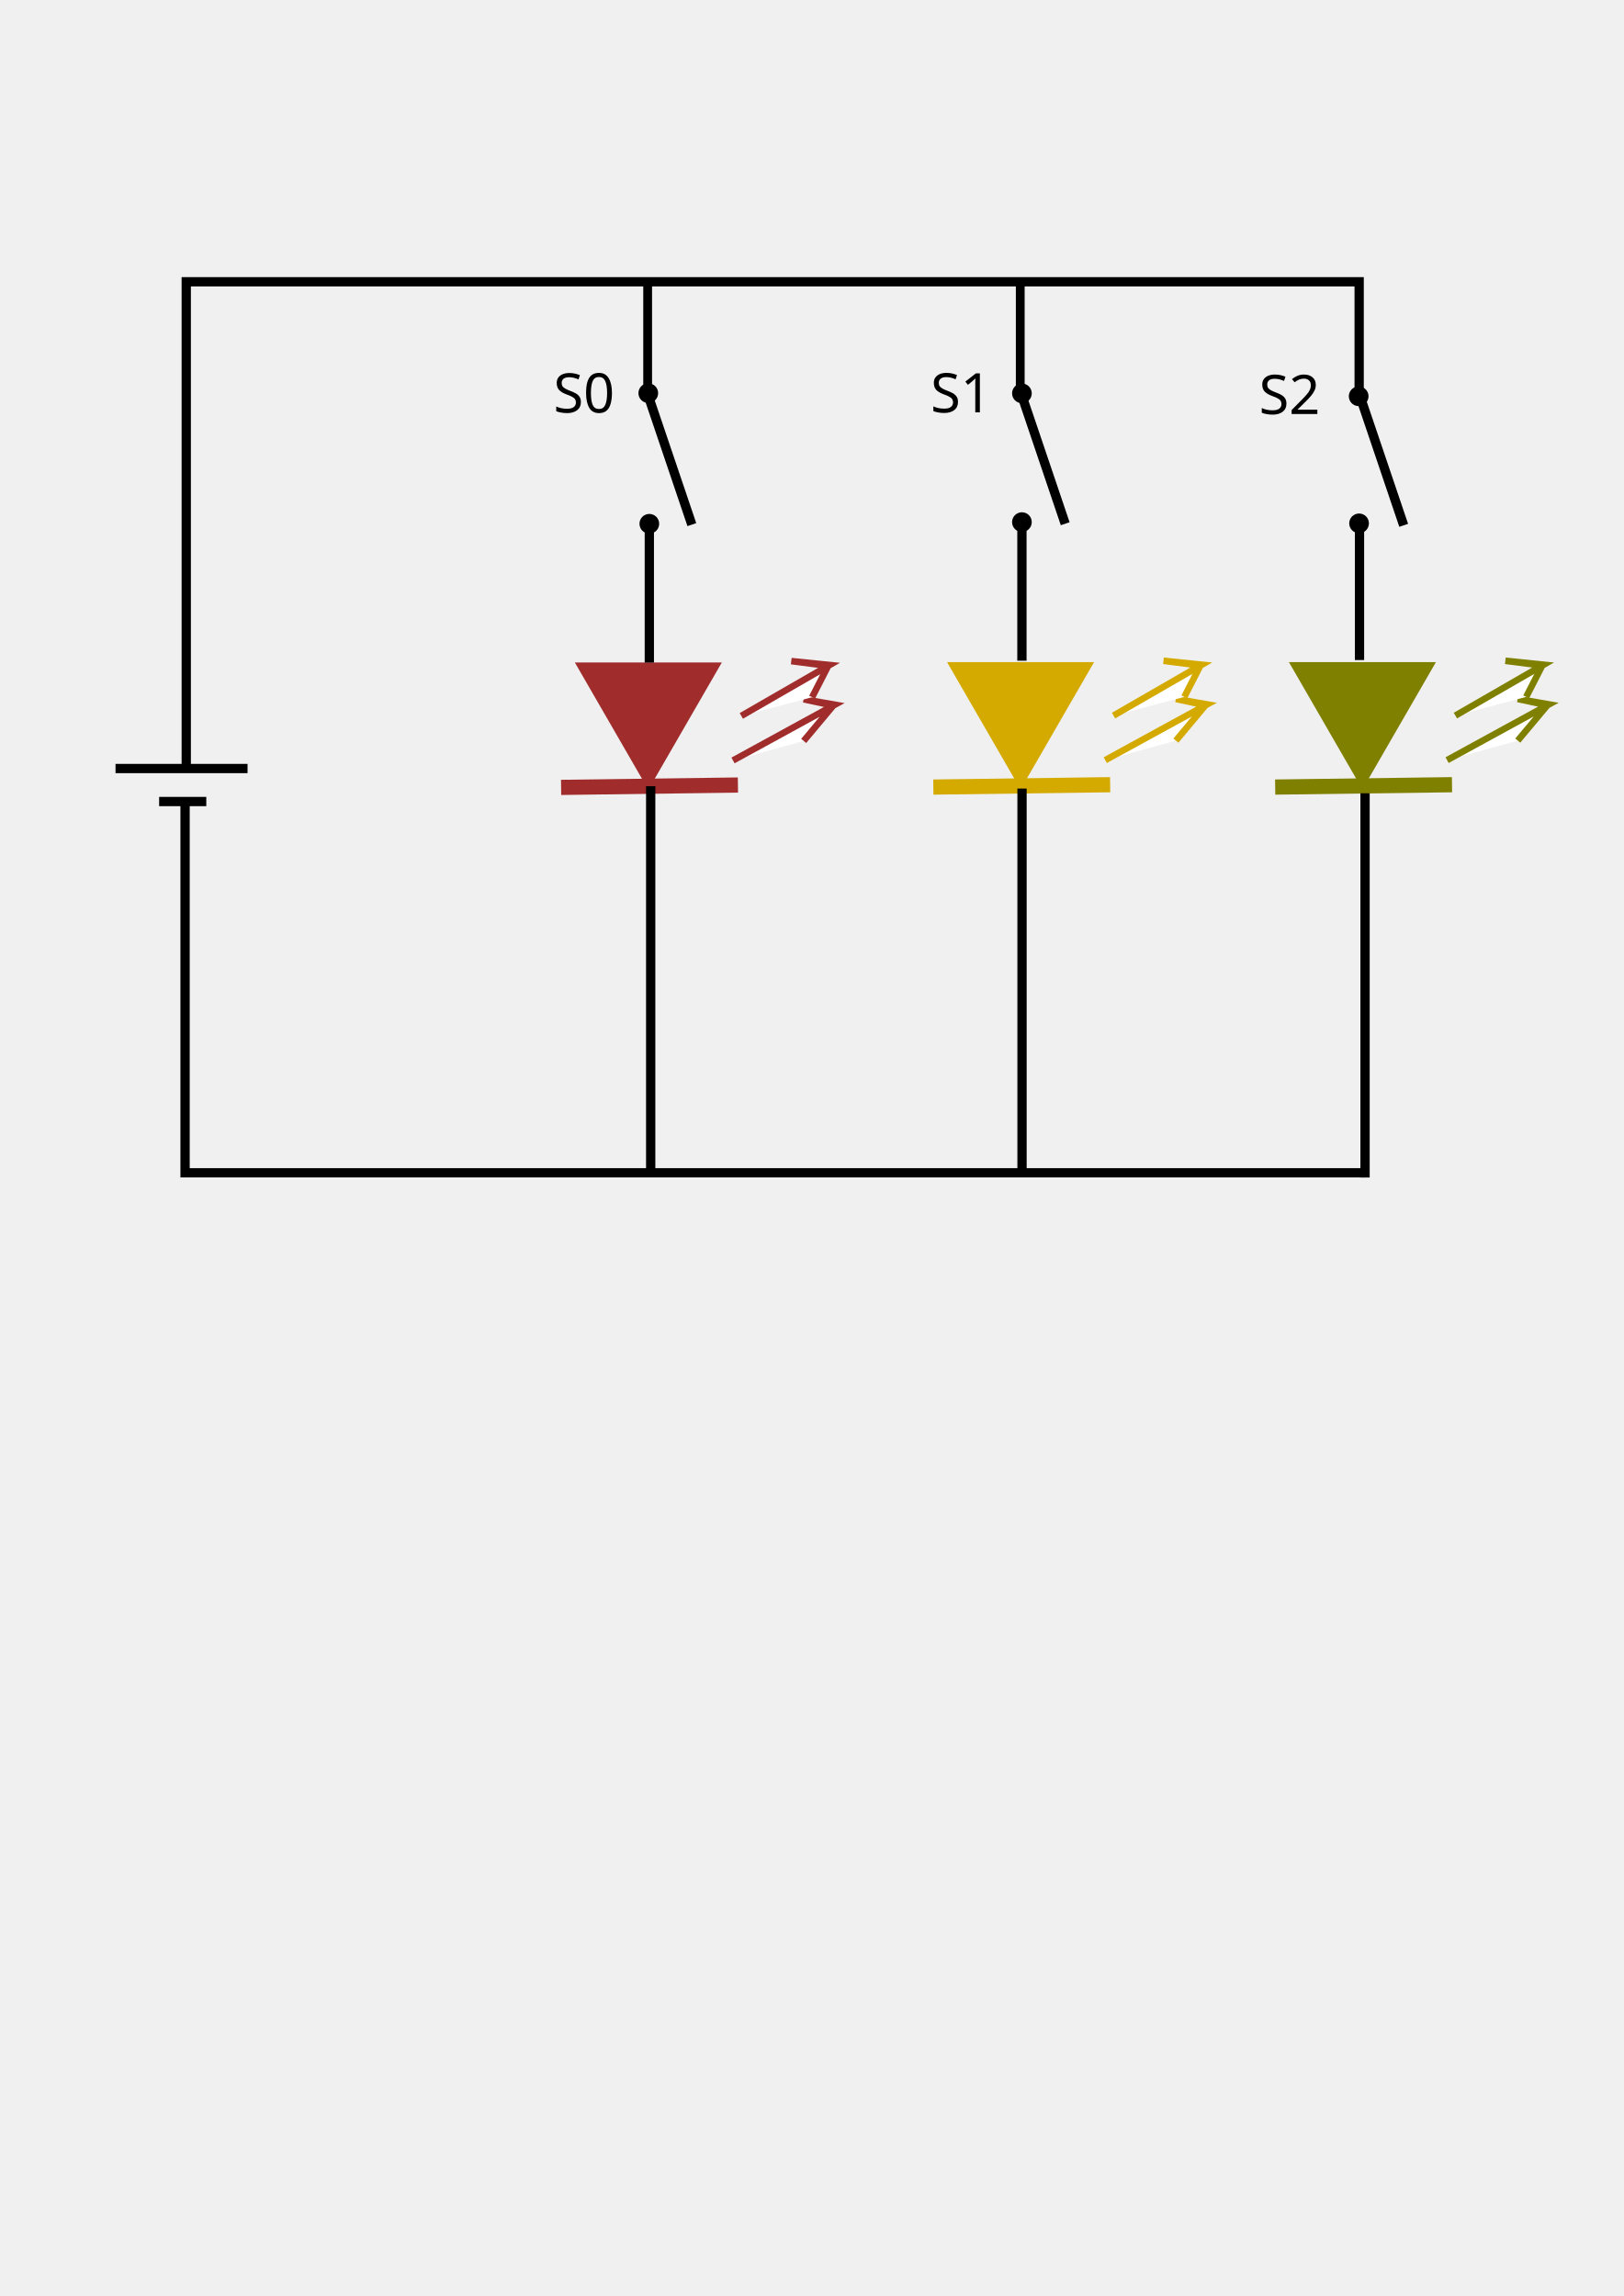
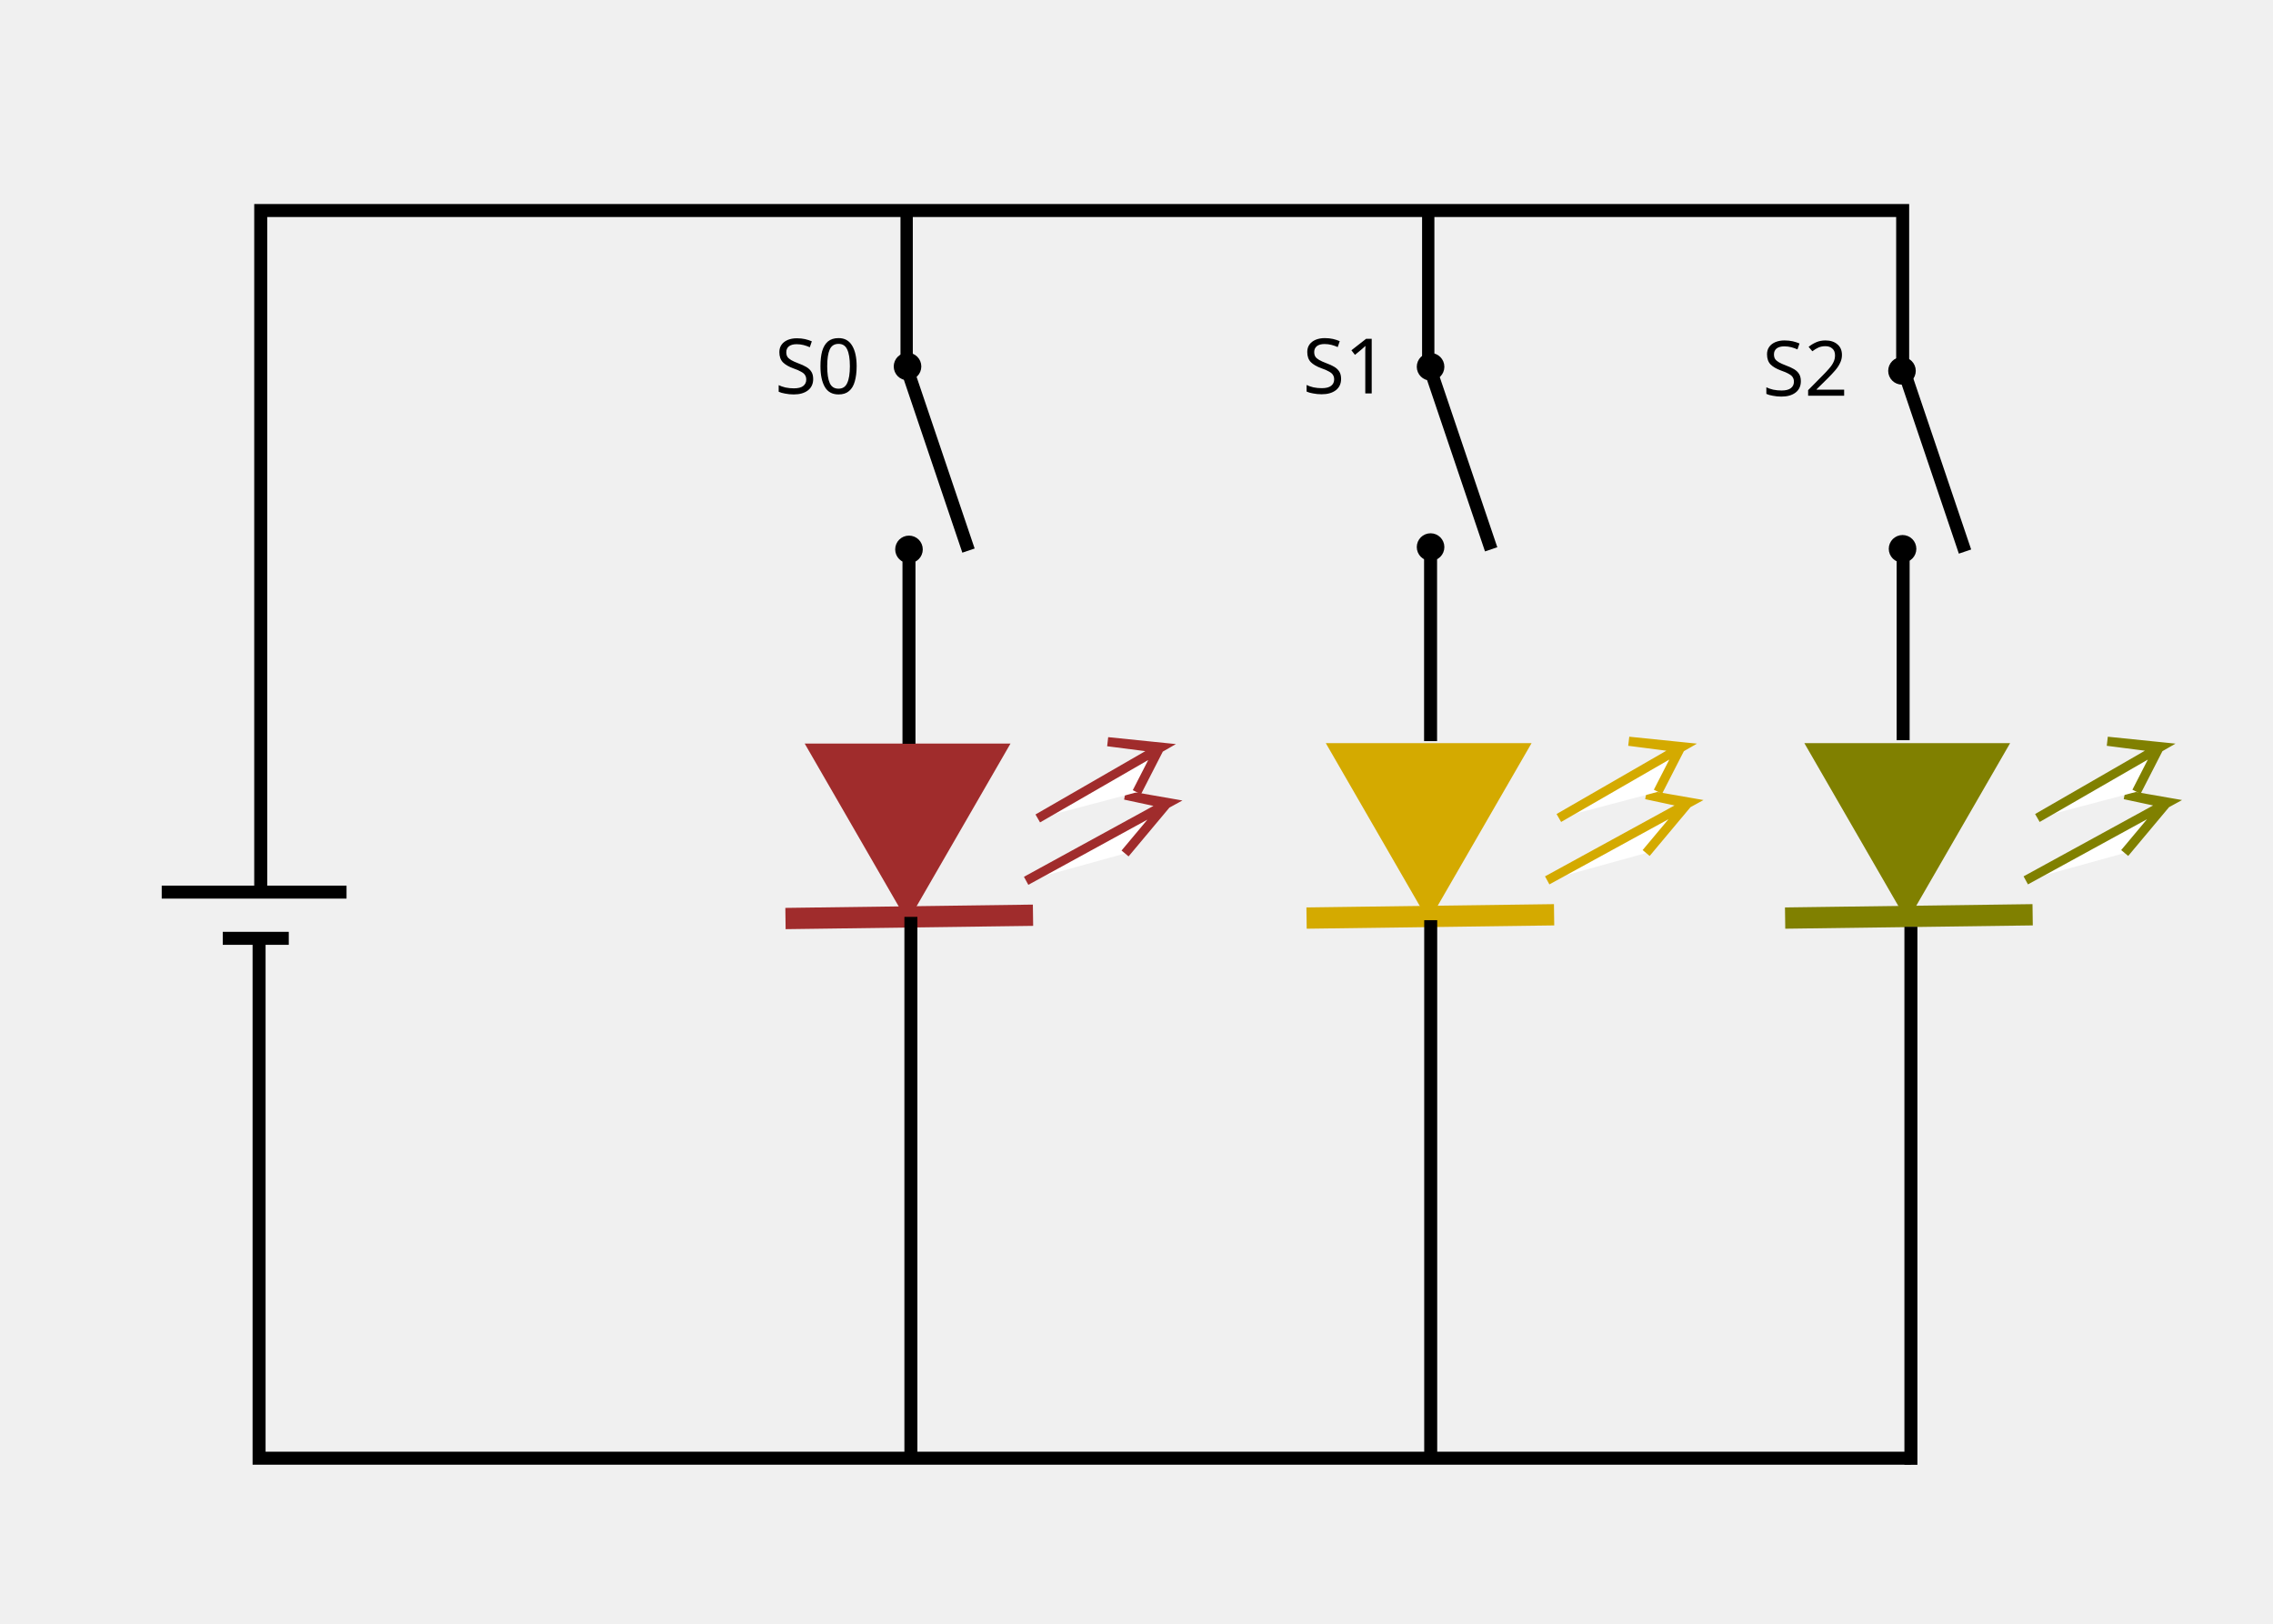
- <svg xmlns="http://www.w3.org/2000/svg" width="210mm" height="297mm" viewBox="0 0 210 297" version="1.1" id="svg8">
+ <svg xmlns="http://www.w3.org/2000/svg" width="210mm" height="150mm" viewBox="0 0 210 150" version="1.1" id="svg8">
  <defs id="defs2" />
-   <g id="layer1">
-     <path id="path3733" d="m 83.852,102.158 -4.753,-8.233 -4.753,-8.233 9.506,0 9.506,0 -4.753,8.233 z" style="fill:#a02c2c;stroke-width:0.265" />
-     <path style="fill:none;stroke:#a02c2c;stroke-width:1.965;stroke-linecap:butt;stroke-linejoin:miter;stroke-miterlimit:4;stroke-dasharray:none;stroke-opacity:1" d="m 72.57,101.853 22.869,-0.305 v 0" id="path3735" />
-     <path style="fill:#ffffff;stroke:#a02c2c;stroke-width:0.845;stroke-linecap:butt;stroke-linejoin:miter;stroke-miterlimit:4;stroke-dasharray:none;stroke-opacity:1" d="m 94.803,98.369 13.178,-7.212 -4.038,-0.703 3.826,0.819 -3.826,4.569 v 0" id="path4542" />
-     <path style="fill:#ffffff;stroke:#a02c2c;stroke-width:0.845;stroke-linecap:butt;stroke-linejoin:miter;stroke-miterlimit:4;stroke-dasharray:none;stroke-opacity:1" d="m 95.878,92.606 11.417,-6.582 -4.953,-0.506 4.769,0.613 -2.078,4.056 v 0" id="path4542-3" />
-     <path id="path3733-7" d="m 131.994,102.116 -4.753,-8.233 -4.753,-8.233 9.506,0 9.506,0 -4.753,8.233 z" style="fill:#d4aa00;stroke-width:0.265" />
-     <path style="fill:none;stroke:#d4aa00;stroke-width:1.965;stroke-linecap:butt;stroke-linejoin:miter;stroke-miterlimit:4;stroke-dasharray:none;stroke-opacity:1" d="m 120.712,101.811 22.869,-0.305 v 0" id="path3735-5" />
-     <path style="fill:#ffffff;stroke:#d4aa00;stroke-width:0.845;stroke-linecap:butt;stroke-linejoin:miter;stroke-miterlimit:4;stroke-dasharray:none;stroke-opacity:1" d="m 142.945,98.328 13.178,-7.212 -4.038,-0.703 3.826,0.819 -3.826,4.569 v 0" id="path4542-35" />
-     <path style="fill:#ffffff;stroke:#d4aa00;stroke-width:0.845;stroke-linecap:butt;stroke-linejoin:miter;stroke-miterlimit:4;stroke-dasharray:none;stroke-opacity:1" d="m 144.019,92.565 11.417,-6.582 -4.953,-0.506 4.769,0.613 -2.078,4.056 v 0" id="path4542-3-6" />
-     <g id="g4756">
+   <g id="layer1" transform="translate(0,-147)">
+     <path id="path3733" d="m 83.852,232.158 -4.753,-8.233 -4.753,-8.233 9.506,0 9.506,0 -4.753,8.233 z" style="fill:#a02c2c;stroke-width:0.265" />
+     <path style="fill:none;stroke:#a02c2c;stroke-width:1.965;stroke-linecap:butt;stroke-linejoin:miter;stroke-miterlimit:4;stroke-dasharray:none;stroke-opacity:1" d="m 72.57,231.853 22.869,-0.305 v 0" id="path3735" />
+     <path style="fill:#ffffff;stroke:#a02c2c;stroke-width:0.845;stroke-linecap:butt;stroke-linejoin:miter;stroke-miterlimit:4;stroke-dasharray:none;stroke-opacity:1" d="m 94.803,228.369 13.178,-7.212 -4.038,-0.703 3.826,0.819 -3.826,4.569 v 0" id="path4542" />
+     <path style="fill:#ffffff;stroke:#a02c2c;stroke-width:0.845;stroke-linecap:butt;stroke-linejoin:miter;stroke-miterlimit:4;stroke-dasharray:none;stroke-opacity:1" d="m 95.878,222.606 11.417,-6.582 -4.953,-0.506 4.769,0.613 -2.078,4.056 v 0" id="path4542-3" />
+     <path id="path3733-7" d="m 131.994,232.116 -4.753,-8.233 -4.753,-8.233 9.506,0 9.506,-10e-6 -4.753,8.233 z" style="fill:#d4aa00;stroke-width:0.265" />
+     <path style="fill:none;stroke:#d4aa00;stroke-width:1.965;stroke-linecap:butt;stroke-linejoin:miter;stroke-miterlimit:4;stroke-dasharray:none;stroke-opacity:1" d="m 120.712,231.811 22.869,-0.305 v 0" id="path3735-5" />
+     <path style="fill:#ffffff;stroke:#d4aa00;stroke-width:0.845;stroke-linecap:butt;stroke-linejoin:miter;stroke-miterlimit:4;stroke-dasharray:none;stroke-opacity:1" d="m 142.945,228.328 13.178,-7.212 -4.038,-0.703 3.826,0.819 -3.826,4.569 v 0" id="path4542-35" />
+     <path style="fill:#ffffff;stroke:#d4aa00;stroke-width:0.845;stroke-linecap:butt;stroke-linejoin:miter;stroke-miterlimit:4;stroke-dasharray:none;stroke-opacity:1" d="m 144.019,222.565 11.417,-6.582 -4.953,-0.506 4.769,0.613 -2.078,4.056 v 0" id="path4542-3-6" />
+     <g id="g4756" transform="translate(0,130)">
      <path style="fill:#808000;stroke-width:0.265" d="m 176.207,102.116 -4.753,-8.233 -4.753,-8.233 9.506,0 9.506,0 -4.753,8.233 z" id="path3733-9" />
      <path id="path3735-1" d="m 164.925,101.811 22.869,-0.305 v 0" style="fill:none;stroke:#808000;stroke-width:1.965;stroke-linecap:butt;stroke-linejoin:miter;stroke-miterlimit:4;stroke-dasharray:none;stroke-opacity:1" />
      <path id="path4542-2" d="m 187.158,98.328 13.178,-7.212 -4.038,-0.703 3.826,0.819 -3.826,4.569 v 0" style="fill:#ffffff;stroke:#808000;stroke-width:0.845;stroke-linecap:butt;stroke-linejoin:miter;stroke-miterlimit:4;stroke-dasharray:none;stroke-opacity:1" />
      <path id="path4542-3-7" d="m 188.232,92.565 11.417,-6.582 -4.953,-0.506 4.769,0.613 -2.078,4.056 v 0" style="fill:#ffffff;stroke:#808000;stroke-width:0.845;stroke-linecap:butt;stroke-linejoin:miter;stroke-miterlimit:4;stroke-dasharray:none;stroke-opacity:1" />
    </g>
-     <path style="fill:none;stroke:#000000;stroke-width:1.2;stroke-linecap:butt;stroke-linejoin:miter;stroke-opacity:1;stroke-miterlimit:4;stroke-dasharray:none" d="m 176.547,102.615 v 49.702" id="path4690" />
-     <path style="fill:none;stroke:#000000;stroke-width:1.2;stroke-linecap:butt;stroke-linejoin:miter;stroke-opacity:1;stroke-miterlimit:4;stroke-dasharray:none" d="M 176.547,151.707 H 56.867 23.936 V 104.14" id="path4692" />
-     <path style="fill:none;stroke:#000000;stroke-width:1.2;stroke-linecap:butt;stroke-linejoin:miter;stroke-opacity:1;stroke-miterlimit:4;stroke-dasharray:none" d="m 20.582,103.682 h 6.098" id="path4694" />
-     <path style="fill:none;stroke:#000000;stroke-width:1.2;stroke-linecap:butt;stroke-linejoin:miter;stroke-opacity:1;stroke-miterlimit:4;stroke-dasharray:none" d="M 14.941,99.413 H 32.016 v 0" id="path4696" />
-     <path style="fill:none;stroke:#000000;stroke-width:1.2;stroke-linecap:butt;stroke-linejoin:miter;stroke-miterlimit:4;stroke-dasharray:none;stroke-opacity:1" d="M 24.088,99.108 V 36.448 H 175.785 l 0,15.089" id="path4698" />
-     <path style="fill:none;stroke:#000000;stroke-width:1.2;stroke-linecap:butt;stroke-linejoin:miter;stroke-opacity:1;stroke-miterlimit:4;stroke-dasharray:none" d="m 84.157,101.7 v 50.006" id="path4744" />
-     <path style="fill:none;stroke:#000000;stroke-width:1.2;stroke-linecap:butt;stroke-linejoin:miter;stroke-opacity:1;stroke-miterlimit:4;stroke-dasharray:none" d="m 132.182,102.005 v 49.549" id="path4746" />
-     <path style="fill:none;stroke:#000000;stroke-width:1.2;stroke-linecap:butt;stroke-linejoin:miter;stroke-opacity:1;stroke-miterlimit:4;stroke-dasharray:none" d="M 175.829,85.379 V 68.131 h -0.323" id="path4758" />
-     <path style="fill:none;stroke:#000000;stroke-width:1.2;stroke-linecap:butt;stroke-linejoin:miter;stroke-miterlimit:4;stroke-dasharray:none;stroke-opacity:1" d="M 132.169,85.464 V 68.215 h -0.323" id="path4758-6" />
-     <path style="fill:none;stroke:#000000;stroke-width:1.137;stroke-linecap:butt;stroke-linejoin:miter;stroke-miterlimit:4;stroke-dasharray:none;stroke-opacity:1" d="M 131.953,50.924 V 36.57 h -0.349" id="path4758-0" />
-     <path style="fill:none;stroke:#000000;stroke-width:1.2;stroke-linecap:butt;stroke-linejoin:miter;stroke-miterlimit:4;stroke-dasharray:none;stroke-opacity:1" d="M 83.979,85.711 V 68.462 h -0.323" id="path4758-6-6" />
-     <path style="fill:none;stroke:#000000;stroke-width:1.137;stroke-linecap:butt;stroke-linejoin:miter;stroke-miterlimit:4;stroke-dasharray:none;stroke-opacity:1" d="M 83.764,51.171 V 36.816 h -0.349" id="path4758-0-2" />
-     <path style="fill:none;stroke:#000000;stroke-width:1.2;stroke-linecap:butt;stroke-linejoin:miter;stroke-miterlimit:4;stroke-dasharray:none;stroke-opacity:1" d="M 89.478,67.863 83.644,50.615 h -0.323" id="path4758-6-6-6" />
-     <path style="fill:none;stroke:#000000;stroke-width:1.2;stroke-linecap:butt;stroke-linejoin:miter;stroke-miterlimit:4;stroke-dasharray:none;stroke-opacity:1" d="M 137.766,67.746 131.931,50.498 h -0.323" id="path4758-6-6-6-1" />
-     <path style="fill:none;stroke:#000000;stroke-width:1.2;stroke-linecap:butt;stroke-linejoin:miter;stroke-miterlimit:4;stroke-dasharray:none;stroke-opacity:1" d="M 181.545,67.953 175.711,50.704 h -0.323" id="path4758-6-6-6-1-8" />
-     <circle style="fill:#000000;stroke:#000000;stroke-width:1.2;stroke-miterlimit:4;stroke-dasharray:none;stroke-opacity:1" id="path5003" cx="83.845" cy="50.855" r="0.674" />
-     <circle style="fill:#000000;stroke:#000000;stroke-width:1.2;stroke-miterlimit:4;stroke-dasharray:none;stroke-opacity:1" id="path5003-7" cx="83.98" cy="67.753" r="0.674" />
-     <circle style="fill:#000000;stroke:#000000;stroke-width:1.2;stroke-miterlimit:4;stroke-dasharray:none;stroke-opacity:1" id="path5003-9" cx="132.169" cy="50.882" r="0.674" />
-     <circle style="fill:#000000;stroke:#000000;stroke-width:1.2;stroke-miterlimit:4;stroke-dasharray:none;stroke-opacity:1" id="path5003-9-2" cx="132.169" cy="67.538" r="0.674" />
-     <circle style="fill:#000000;stroke:#000000;stroke-width:1.2;stroke-miterlimit:4;stroke-dasharray:none;stroke-opacity:1" id="path5003-9-0" cx="175.722" cy="51.259" r="0.674" />
-     <circle style="fill:#000000;stroke:#000000;stroke-width:1.2;stroke-miterlimit:4;stroke-dasharray:none;stroke-opacity:1" id="path5003-9-23" cx="175.775" cy="67.699" r="0.674" />
-     <flowRoot xml:space="preserve" id="flowRoot5062" style="font-style:normal;font-weight:normal;font-size:40px;line-height:1.25;font-family:sans-serif;letter-spacing:0px;word-spacing:0px;fill:#000000;fill-opacity:1;stroke:none" transform="scale(0.2645833)">
+     <path style="fill:none;stroke:#000000;stroke-width:1.2;stroke-linecap:butt;stroke-linejoin:miter;stroke-miterlimit:4;stroke-dasharray:none;stroke-opacity:1" d="m 176.547,232.615 v 49.702" id="path4690" />
+     <path style="fill:none;stroke:#000000;stroke-width:1.2;stroke-linecap:butt;stroke-linejoin:miter;stroke-miterlimit:4;stroke-dasharray:none;stroke-opacity:1" d="M 176.547,281.707 H 56.867 23.936 V 234.14" id="path4692" />
+     <path style="fill:none;stroke:#000000;stroke-width:1.2;stroke-linecap:butt;stroke-linejoin:miter;stroke-miterlimit:4;stroke-dasharray:none;stroke-opacity:1" d="m 20.582,233.682 h 6.098" id="path4694" />
+     <path style="fill:none;stroke:#000000;stroke-width:1.2;stroke-linecap:butt;stroke-linejoin:miter;stroke-miterlimit:4;stroke-dasharray:none;stroke-opacity:1" d="M 14.941,229.413 H 32.016 v 0" id="path4696" />
+     <path style="fill:none;stroke:#000000;stroke-width:1.2;stroke-linecap:butt;stroke-linejoin:miter;stroke-miterlimit:4;stroke-dasharray:none;stroke-opacity:1" d="M 24.088,229.108 V 166.448 H 175.785 v 15.089" id="path4698" />
+     <path style="fill:none;stroke:#000000;stroke-width:1.2;stroke-linecap:butt;stroke-linejoin:miter;stroke-miterlimit:4;stroke-dasharray:none;stroke-opacity:1" d="m 84.157,231.7 v 50.006" id="path4744" />
+     <path style="fill:none;stroke:#000000;stroke-width:1.2;stroke-linecap:butt;stroke-linejoin:miter;stroke-miterlimit:4;stroke-dasharray:none;stroke-opacity:1" d="m 132.182,232.005 v 49.549" id="path4746" />
+     <path style="fill:none;stroke:#000000;stroke-width:1.2;stroke-linecap:butt;stroke-linejoin:miter;stroke-miterlimit:4;stroke-dasharray:none;stroke-opacity:1" d="M 175.829,215.379 V 198.131 h -0.323" id="path4758" />
+     <path style="fill:none;stroke:#000000;stroke-width:1.2;stroke-linecap:butt;stroke-linejoin:miter;stroke-miterlimit:4;stroke-dasharray:none;stroke-opacity:1" d="M 132.169,215.464 V 198.215 H 131.845" id="path4758-6" />
+     <path style="fill:none;stroke:#000000;stroke-width:1.137;stroke-linecap:butt;stroke-linejoin:miter;stroke-miterlimit:4;stroke-dasharray:none;stroke-opacity:1" d="M 131.953,180.924 V 166.57 h -0.349" id="path4758-0" />
+     <path style="fill:none;stroke:#000000;stroke-width:1.2;stroke-linecap:butt;stroke-linejoin:miter;stroke-miterlimit:4;stroke-dasharray:none;stroke-opacity:1" d="m 83.979,215.711 v -17.249 h -0.323" id="path4758-6-6" />
+     <path style="fill:none;stroke:#000000;stroke-width:1.137;stroke-linecap:butt;stroke-linejoin:miter;stroke-miterlimit:4;stroke-dasharray:none;stroke-opacity:1" d="M 83.764,181.171 V 166.816 H 83.415" id="path4758-0-2" />
+     <path style="fill:none;stroke:#000000;stroke-width:1.2;stroke-linecap:butt;stroke-linejoin:miter;stroke-miterlimit:4;stroke-dasharray:none;stroke-opacity:1" d="M 89.478,197.863 83.644,180.615 H 83.32" id="path4758-6-6-6" />
+     <path style="fill:none;stroke:#000000;stroke-width:1.2;stroke-linecap:butt;stroke-linejoin:miter;stroke-miterlimit:4;stroke-dasharray:none;stroke-opacity:1" d="m 137.766,197.746 -5.834,-17.249 h -0.323" id="path4758-6-6-6-1" />
+     <path style="fill:none;stroke:#000000;stroke-width:1.2;stroke-linecap:butt;stroke-linejoin:miter;stroke-miterlimit:4;stroke-dasharray:none;stroke-opacity:1" d="m 181.545,197.953 -5.834,-17.249 h -0.323" id="path4758-6-6-6-1-8" />
+     <circle style="fill:#000000;stroke:#000000;stroke-width:1.2;stroke-miterlimit:4;stroke-dasharray:none;stroke-opacity:1" id="path5003" cx="83.845" cy="180.855" r="0.674" />
+     <circle style="fill:#000000;stroke:#000000;stroke-width:1.2;stroke-miterlimit:4;stroke-dasharray:none;stroke-opacity:1" id="path5003-7" cx="83.98" cy="197.753" r="0.674" />
+     <circle style="fill:#000000;stroke:#000000;stroke-width:1.2;stroke-miterlimit:4;stroke-dasharray:none;stroke-opacity:1" id="path5003-9" cx="132.169" cy="180.882" r="0.674" />
+     <circle style="fill:#000000;stroke:#000000;stroke-width:1.2;stroke-miterlimit:4;stroke-dasharray:none;stroke-opacity:1" id="path5003-9-2" cx="132.169" cy="197.538" r="0.674" />
+     <circle style="fill:#000000;stroke:#000000;stroke-width:1.2;stroke-miterlimit:4;stroke-dasharray:none;stroke-opacity:1" id="path5003-9-0" cx="175.722" cy="181.259" r="0.674" />
+     <circle style="fill:#000000;stroke:#000000;stroke-width:1.2;stroke-miterlimit:4;stroke-dasharray:none;stroke-opacity:1" id="path5003-9-23" cx="175.775" cy="197.699" r="0.674" />
+     <flowRoot xml:space="preserve" id="flowRoot5062" style="font-style:normal;font-weight:normal;font-size:40px;line-height:1.25;font-family:sans-serif;letter-spacing:0px;word-spacing:0px;fill:#000000;fill-opacity:1;stroke:none" transform="matrix(0.2645833,0,0,0.2645833,0,130)">
      <flowRegion id="flowRegion5064">
        <rect id="rect5066" width="48.403" height="53.012" x="225.879" y="207.479" />
      </flowRegion>
      <flowPara id="flowPara5068">S0S</flowPara>
    </flowRoot>
-     <flowRoot xml:space="preserve" id="flowRoot5070" style="fill:black;fill-opacity:1;stroke:none;font-family:sans-serif;font-style:normal;font-weight:normal;font-size:18.667px;line-height:1.25;letter-spacing:0px;word-spacing:0px;">
-       <flowRegion id="flowRegion5072" style="font-size:18.667px;">
-         <rect id="rect5074" width="50.708" height="54.165" x="215.507" y="193.649" style="font-size:18.667px;" />
+     <flowRoot xml:space="preserve" id="flowRoot5070" style="font-style:normal;font-weight:normal;font-size:18.667px;line-height:1.25;font-family:sans-serif;letter-spacing:0px;word-spacing:0px;fill:#000000;fill-opacity:1;stroke:none" transform="translate(0,130)">
+       <flowRegion id="flowRegion5072" style="font-size:18.667px">
+         <rect id="rect5074" width="50.708" height="54.165" x="215.507" y="193.649" style="font-size:18.667px" />
      </flowRegion>
      <flowPara id="flowPara5076" />
    </flowRoot>
-     <text xml:space="preserve" style="font-style:normal;font-weight:normal;font-size:10.583px;line-height:1.25;font-family:sans-serif;letter-spacing:0px;word-spacing:0px;fill:#000000;fill-opacity:1;stroke:none;stroke-width:0.265" x="71.582" y="53.361" id="text5080">
-       <tspan id="tspan5078" x="71.582" y="53.361" style="font-size:7.056px;stroke-width:0.265">S0</tspan>
+     <text xml:space="preserve" style="font-style:normal;font-weight:normal;font-size:10.583px;line-height:1.25;font-family:sans-serif;letter-spacing:0px;word-spacing:0px;fill:#000000;fill-opacity:1;stroke:none;stroke-width:0.265" x="71.582" y="183.361" id="text5080">
+       <tspan id="tspan5078" x="71.582" y="183.361" style="font-size:7.056px;stroke-width:0.265">S0</tspan>
    </text>
-     <text xml:space="preserve" style="font-style:normal;font-weight:normal;font-size:10.583px;line-height:1.25;font-family:sans-serif;letter-spacing:0px;word-spacing:0px;fill:#000000;fill-opacity:1;stroke:none;stroke-width:0.265" x="120.356" y="53.342" id="text5080-7">
-       <tspan id="tspan5078-5" x="120.356" y="53.342" style="font-size:7.056px;stroke-width:0.265">S1</tspan>
+     <text xml:space="preserve" style="font-style:normal;font-weight:normal;font-size:10.583px;line-height:1.25;font-family:sans-serif;letter-spacing:0px;word-spacing:0px;fill:#000000;fill-opacity:1;stroke:none;stroke-width:0.265" x="120.356" y="183.342" id="text5080-7">
+       <tspan id="tspan5078-5" x="120.356" y="183.342" style="font-size:7.056px;stroke-width:0.265">S1</tspan>
    </text>
-     <text xml:space="preserve" style="font-style:normal;font-weight:normal;font-size:10.583px;line-height:1.25;font-family:sans-serif;letter-spacing:0px;word-spacing:0px;fill:#000000;fill-opacity:1;stroke:none;stroke-width:0.265" x="162.831" y="53.558" id="text5080-9">
-       <tspan id="tspan5078-2" x="162.831" y="53.558" style="font-size:7.056px;stroke-width:0.265">S2</tspan>
+     <text xml:space="preserve" style="font-style:normal;font-weight:normal;font-size:10.583px;line-height:1.25;font-family:sans-serif;letter-spacing:0px;word-spacing:0px;fill:#000000;fill-opacity:1;stroke:none;stroke-width:0.265" x="162.831" y="183.558" id="text5080-9">
+       <tspan id="tspan5078-2" x="162.831" y="183.558" style="font-size:7.056px;stroke-width:0.265">S2</tspan>
    </text>
  </g>
</svg>
